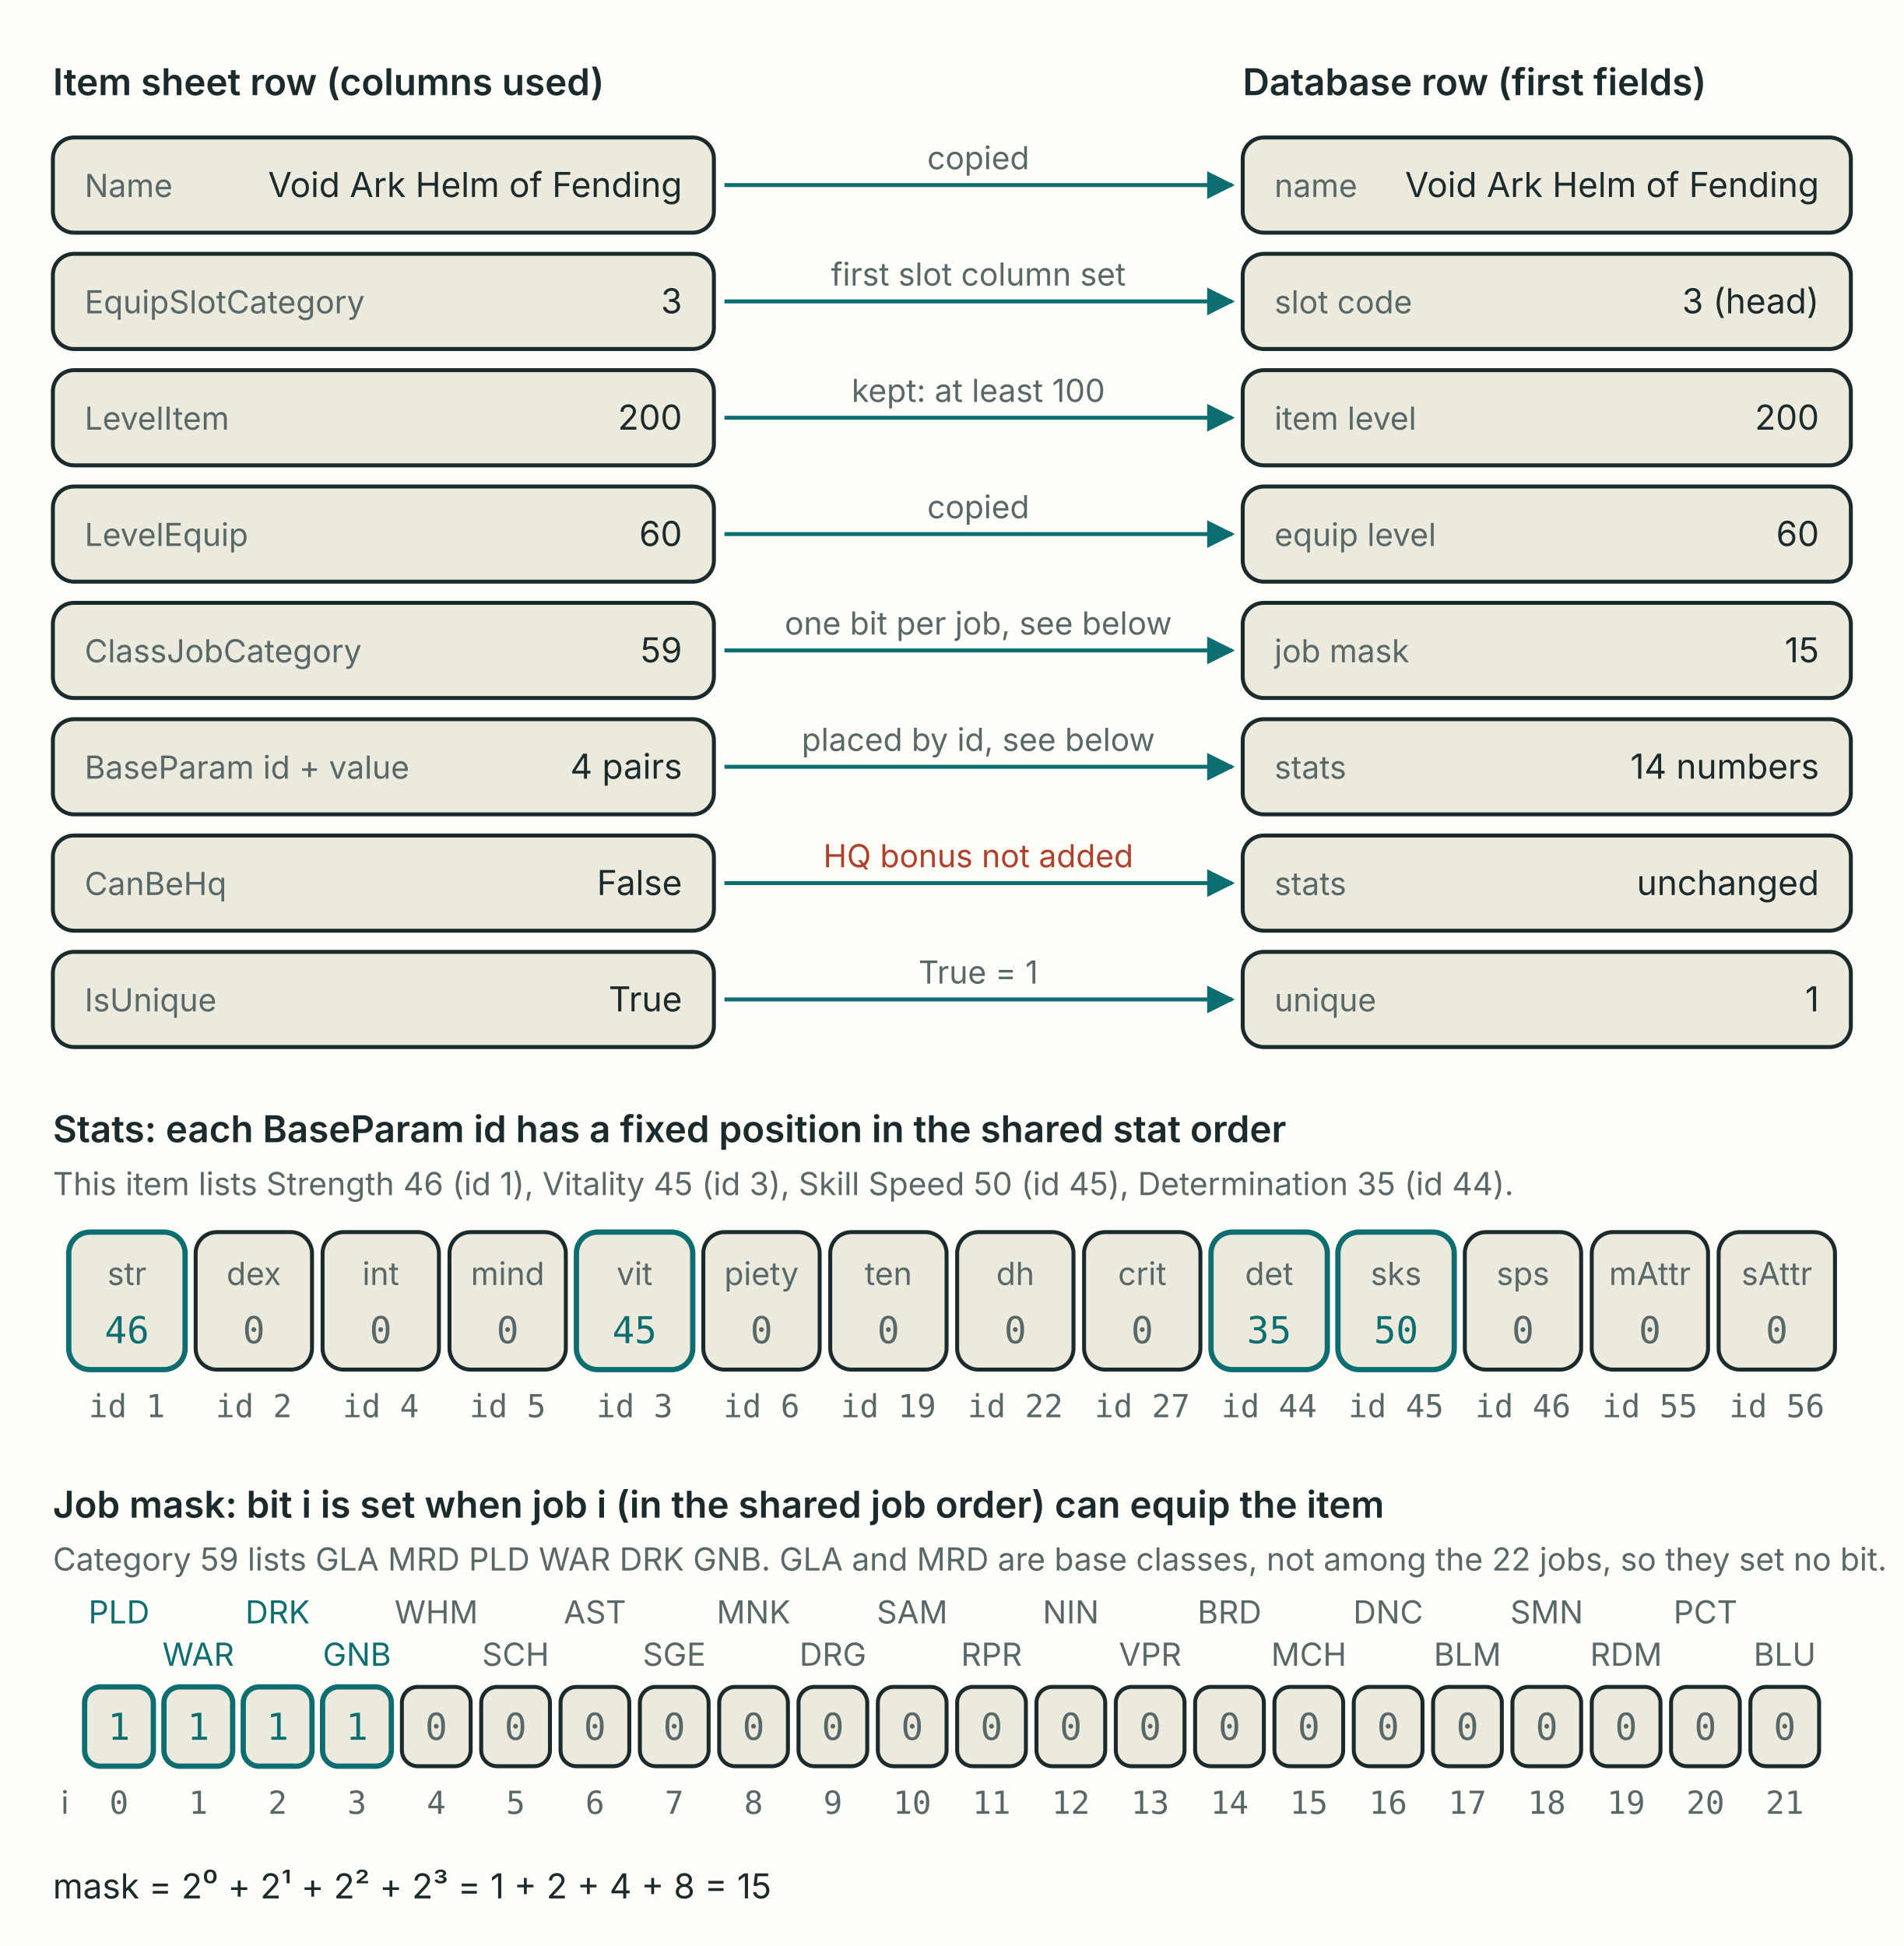
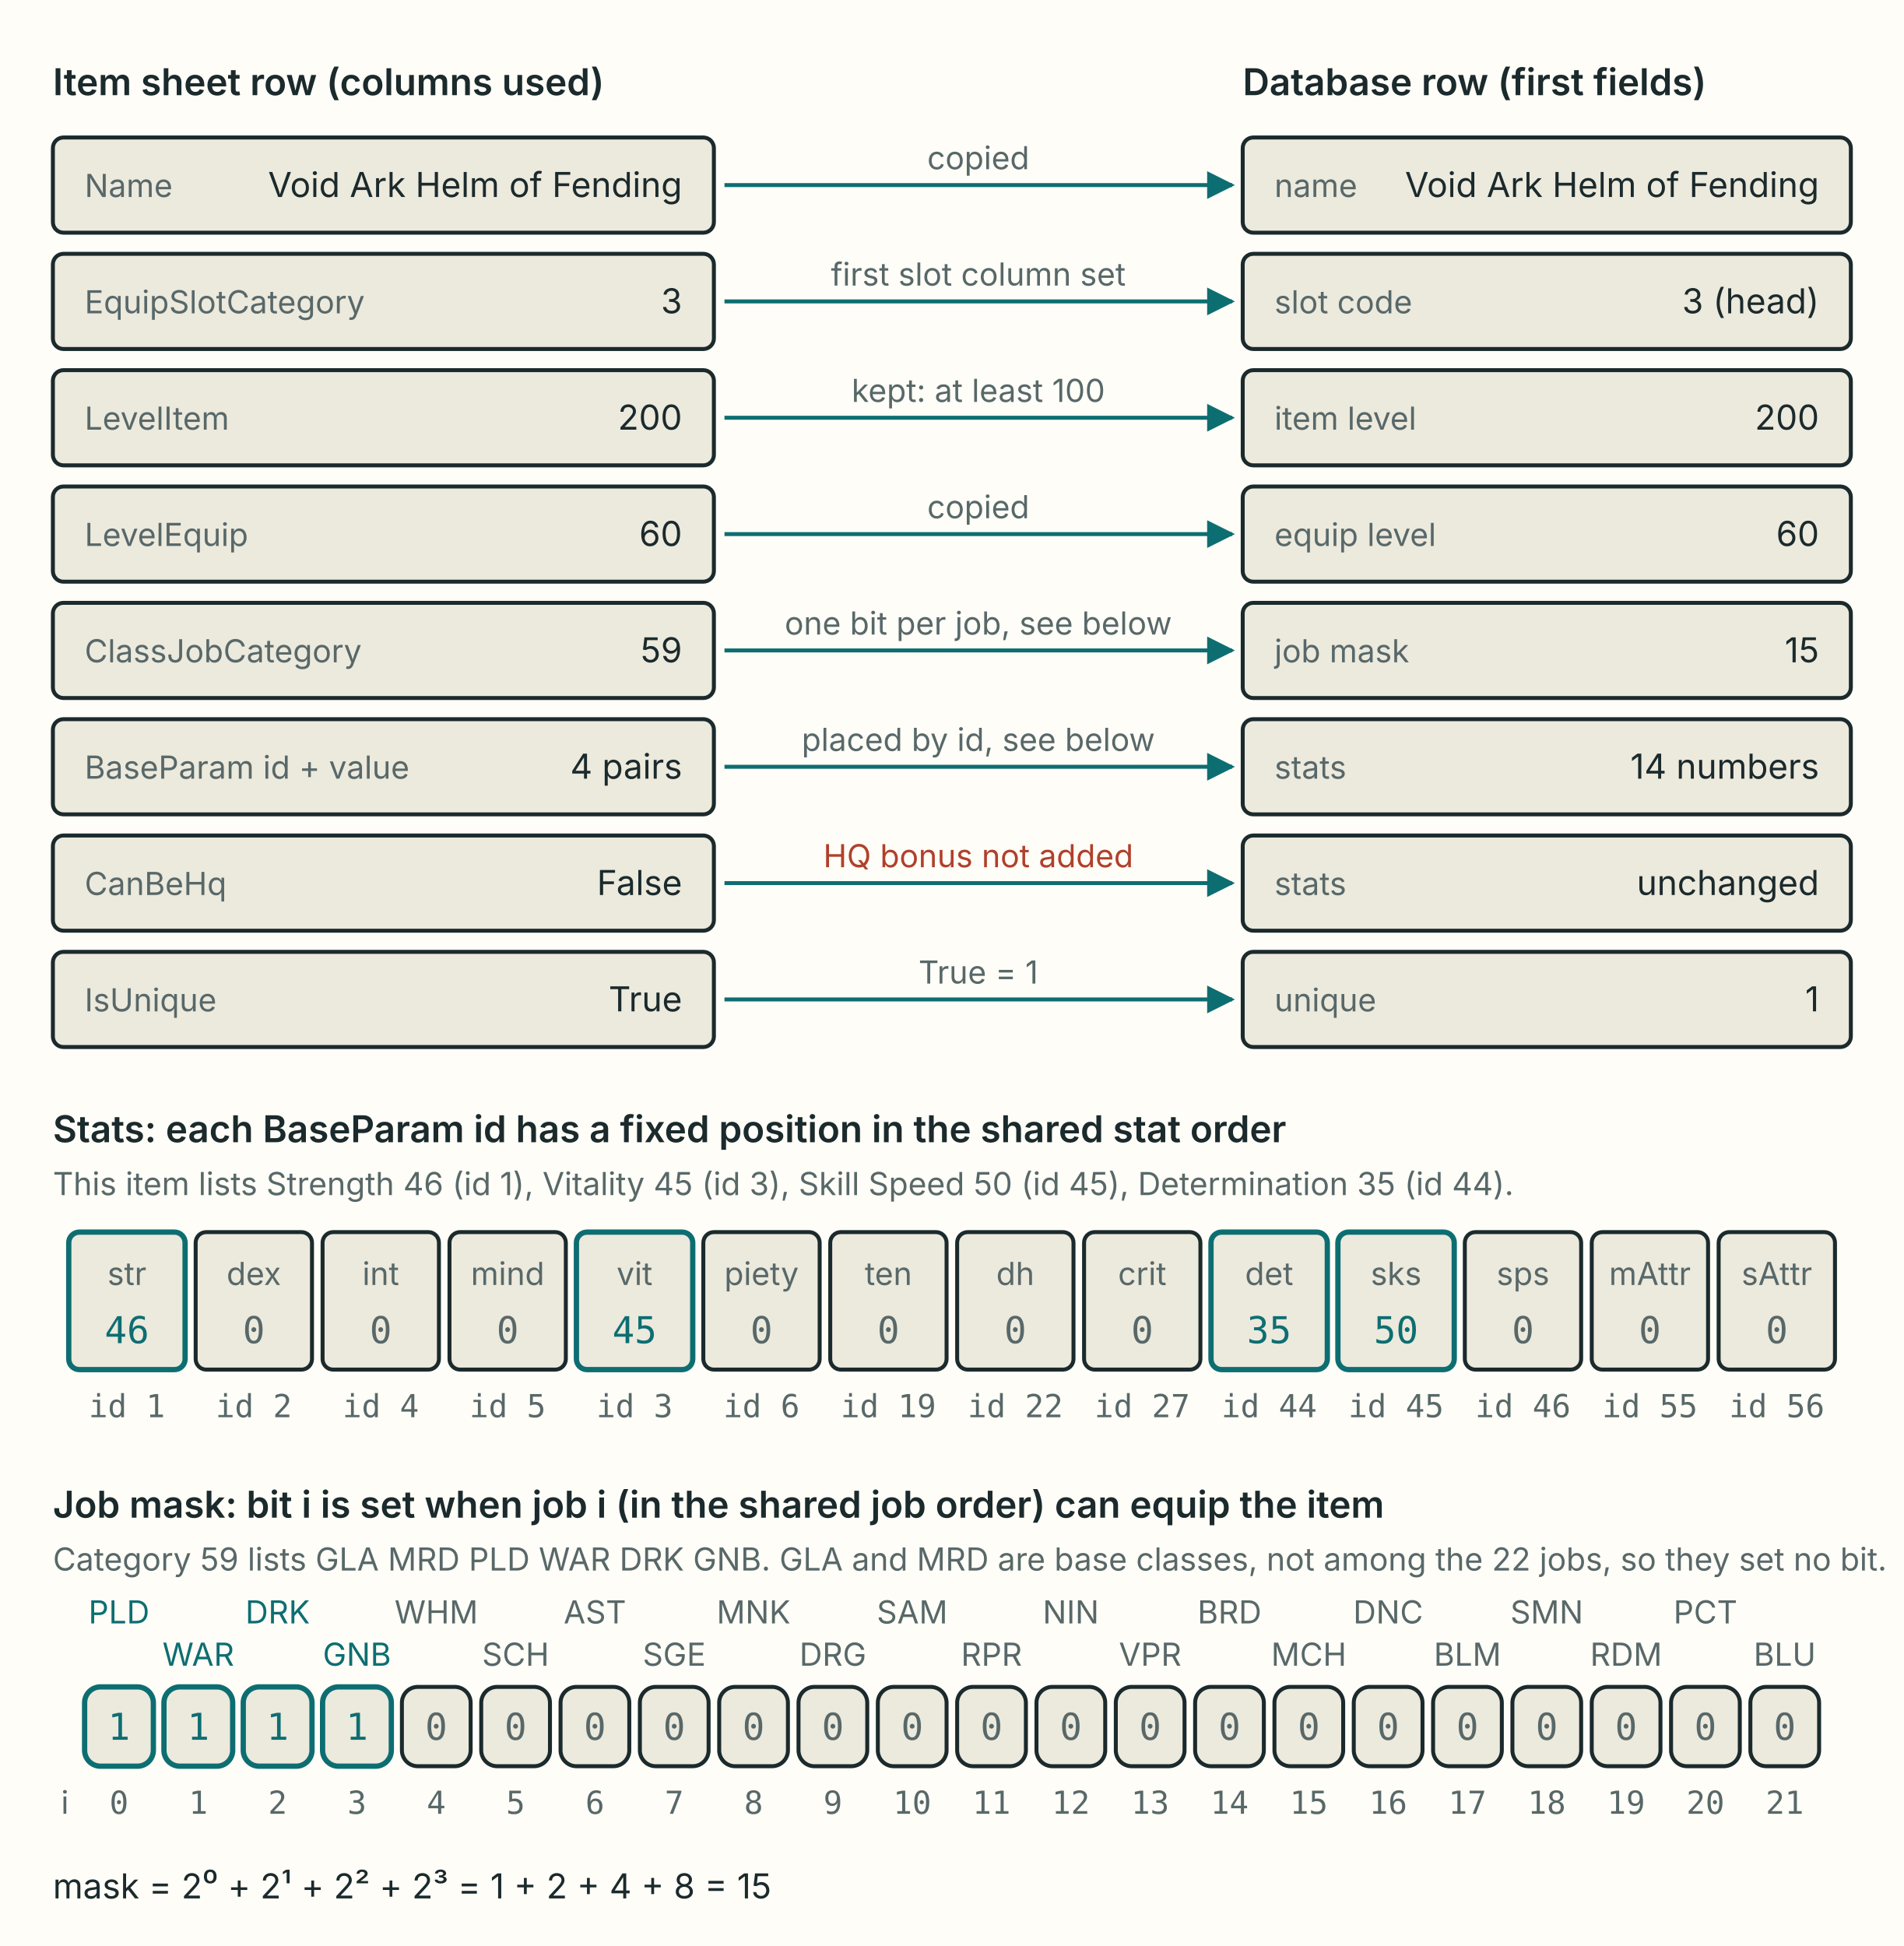
<svg xmlns="http://www.w3.org/2000/svg" viewBox="0 0 720 736" role="img" aria-labelledby="t d">
  <style>
    .bg { fill: #fffdf7; }
    .box { fill: #ece9dd; stroke: #1b2a2c; stroke-width: 1.5; }
    .on { fill: #ece9dd; stroke: #0d6e72; stroke-width: 2; }
    .fg { fill: #1b2a2c; }
    .muted { fill: #586869; }
    .accent { fill: #0d6e72; }
    .bad { fill: #b0402c; }
    .flow { fill: none; stroke: #0d6e72; stroke-width: 1.5; }
    .head { fill: #0d6e72; }
    text { font-family: system-ui, -apple-system, "Segoe UI", sans-serif; font-size: 13px; }
    .s { font-size: 12px; }
    .h { font-size: 14px; font-weight: 600; }
    .num { font-family: ui-monospace, Consolas, monospace; font-size: 14px; }
    .nums { font-family: ui-monospace, Consolas, monospace; font-size: 12px; }
    @media (prefers-color-scheme: dark) {
      .bg { fill: #142023; }
      .box { fill: #1b2b2e; stroke: #e5eeed; }
      .on { fill: #1b2b2e; stroke: #4cc2b6; }
      .fg { fill: #e5eeed; }
      .muted { fill: #92a5a5; }
      .accent { fill: #4cc2b6; }
      .bad { fill: #f08a74; }
      .flow { stroke: #4cc2b6; }
      .head { fill: #4cc2b6; }
    }
  </style>
  <defs>
    <marker id="arrow" viewBox="0 0 10 10" refX="9" refY="5" markerWidth="7" markerHeight="7" orient="auto-start-reverse">
      <path d="M0,0 L10,5 L0,10 z" class="head" />
    </marker>
  </defs>
  <rect class="bg" x="0" y="0" width="720" height="736" />
  <text class="fg h" x="20" y="36">Item sheet row (columns used)</text>
  <text class="fg h" x="470" y="36">Database row (first fields)</text>
-   <rect class="box" x="20" y="52" width="250" height="36" rx="8" />
+   <rect class="box" x="20" y="52" width="250" height="36" rx="4" />
  <text class="muted s" x="32" y="74.5">Name</text>
  <text class="fg" x="258" y="74.5" text-anchor="end">Void Ark Helm of Fending</text>
  <line class="flow" x1="274" y1="70.0" x2="466" y2="70.0" marker-end="url(#arrow)" />
  <text class="muted s" x="370.0" y="64.0" text-anchor="middle">copied</text>
-   <rect class="box" x="470" y="52" width="230" height="36" rx="8" />
+   <rect class="box" x="470" y="52" width="230" height="36" rx="4" />
  <text class="muted s" x="482" y="74.5">name</text>
  <text class="fg" x="688" y="74.5" text-anchor="end">Void Ark Helm of Fending</text>
-   <rect class="box" x="20" y="96" width="250" height="36" rx="8" />
+   <rect class="box" x="20" y="96" width="250" height="36" rx="4" />
  <text class="muted s" x="32" y="118.5">EquipSlotCategory</text>
  <text class="fg" x="258" y="118.5" text-anchor="end">3</text>
  <line class="flow" x1="274" y1="114.0" x2="466" y2="114.0" marker-end="url(#arrow)" />
  <text class="muted s" x="370.0" y="108.0" text-anchor="middle">first slot column set</text>
-   <rect class="box" x="470" y="96" width="230" height="36" rx="8" />
+   <rect class="box" x="470" y="96" width="230" height="36" rx="4" />
  <text class="muted s" x="482" y="118.5">slot code</text>
  <text class="fg" x="688" y="118.5" text-anchor="end">3 (head)</text>
-   <rect class="box" x="20" y="140" width="250" height="36" rx="8" />
+   <rect class="box" x="20" y="140" width="250" height="36" rx="4" />
  <text class="muted s" x="32" y="162.5">LevelItem</text>
  <text class="fg" x="258" y="162.5" text-anchor="end">200</text>
  <line class="flow" x1="274" y1="158.0" x2="466" y2="158.0" marker-end="url(#arrow)" />
  <text class="muted s" x="370.0" y="152.0" text-anchor="middle">kept: at least 100</text>
-   <rect class="box" x="470" y="140" width="230" height="36" rx="8" />
+   <rect class="box" x="470" y="140" width="230" height="36" rx="4" />
  <text class="muted s" x="482" y="162.5">item level</text>
  <text class="fg" x="688" y="162.5" text-anchor="end">200</text>
-   <rect class="box" x="20" y="184" width="250" height="36" rx="8" />
+   <rect class="box" x="20" y="184" width="250" height="36" rx="4" />
  <text class="muted s" x="32" y="206.5">LevelEquip</text>
  <text class="fg" x="258" y="206.5" text-anchor="end">60</text>
  <line class="flow" x1="274" y1="202.0" x2="466" y2="202.0" marker-end="url(#arrow)" />
  <text class="muted s" x="370.0" y="196.0" text-anchor="middle">copied</text>
-   <rect class="box" x="470" y="184" width="230" height="36" rx="8" />
+   <rect class="box" x="470" y="184" width="230" height="36" rx="4" />
  <text class="muted s" x="482" y="206.5">equip level</text>
  <text class="fg" x="688" y="206.5" text-anchor="end">60</text>
-   <rect class="box" x="20" y="228" width="250" height="36" rx="8" />
+   <rect class="box" x="20" y="228" width="250" height="36" rx="4" />
  <text class="muted s" x="32" y="250.5">ClassJobCategory</text>
  <text class="fg" x="258" y="250.5" text-anchor="end">59</text>
  <line class="flow" x1="274" y1="246.0" x2="466" y2="246.0" marker-end="url(#arrow)" />
  <text class="muted s" x="370.0" y="240.0" text-anchor="middle">one bit per job, see below</text>
-   <rect class="box" x="470" y="228" width="230" height="36" rx="8" />
+   <rect class="box" x="470" y="228" width="230" height="36" rx="4" />
  <text class="muted s" x="482" y="250.5">job mask</text>
  <text class="fg" x="688" y="250.5" text-anchor="end">15</text>
-   <rect class="box" x="20" y="272" width="250" height="36" rx="8" />
+   <rect class="box" x="20" y="272" width="250" height="36" rx="4" />
  <text class="muted s" x="32" y="294.5">BaseParam id + value</text>
  <text class="fg" x="258" y="294.5" text-anchor="end">4 pairs</text>
  <line class="flow" x1="274" y1="290.0" x2="466" y2="290.0" marker-end="url(#arrow)" />
  <text class="muted s" x="370.0" y="284.0" text-anchor="middle">placed by id, see below</text>
-   <rect class="box" x="470" y="272" width="230" height="36" rx="8" />
+   <rect class="box" x="470" y="272" width="230" height="36" rx="4" />
  <text class="muted s" x="482" y="294.5">stats</text>
  <text class="fg" x="688" y="294.5" text-anchor="end">14 numbers</text>
-   <rect class="box" x="20" y="316" width="250" height="36" rx="8" />
+   <rect class="box" x="20" y="316" width="250" height="36" rx="4" />
  <text class="muted s" x="32" y="338.5">CanBeHq</text>
  <text class="fg" x="258" y="338.5" text-anchor="end">False</text>
  <line class="flow" x1="274" y1="334.0" x2="466" y2="334.0" marker-end="url(#arrow)" />
  <text class="bad s" x="370.0" y="328.0" text-anchor="middle">HQ bonus not added</text>
-   <rect class="box" x="470" y="316" width="230" height="36" rx="8" />
+   <rect class="box" x="470" y="316" width="230" height="36" rx="4" />
  <text class="muted s" x="482" y="338.5">stats</text>
  <text class="fg" x="688" y="338.5" text-anchor="end">unchanged</text>
-   <rect class="box" x="20" y="360" width="250" height="36" rx="8" />
+   <rect class="box" x="20" y="360" width="250" height="36" rx="4" />
  <text class="muted s" x="32" y="382.5">IsUnique</text>
  <text class="fg" x="258" y="382.5" text-anchor="end">True</text>
  <line class="flow" x1="274" y1="378.0" x2="466" y2="378.0" marker-end="url(#arrow)" />
  <text class="muted s" x="370.0" y="372.0" text-anchor="middle">True = 1</text>
-   <rect class="box" x="470" y="360" width="230" height="36" rx="8" />
+   <rect class="box" x="470" y="360" width="230" height="36" rx="4" />
  <text class="muted s" x="482" y="382.5">unique</text>
  <text class="fg" x="688" y="382.5" text-anchor="end">1</text>
  <text class="fg h" x="20" y="432">Stats: each BaseParam id has a fixed position in the shared stat order</text>
  <text class="muted s" x="20" y="452">This item lists Strength 46 (id 1), Vitality 45 (id 3), Skill Speed 50 (id 45), Determination 35 (id 44).</text>
-   <rect class="on" x="26.0" y="466" width="44" height="52" rx="8" />
+   <rect class="on" x="26.0" y="466" width="44" height="52" rx="4" />
  <text class="muted s" x="48.0" y="486" text-anchor="middle">str</text>
  <text class="accent num" x="48.0" y="508" text-anchor="middle">46</text>
  <text class="muted nums" x="48.0" y="536" text-anchor="middle">id 1</text>
-   <rect class="box" x="74.0" y="466" width="44" height="52" rx="8" />
+   <rect class="box" x="74.0" y="466" width="44" height="52" rx="4" />
  <text class="muted s" x="96.0" y="486" text-anchor="middle">dex</text>
  <text class="muted num" x="96.0" y="508" text-anchor="middle">0</text>
  <text class="muted nums" x="96.0" y="536" text-anchor="middle">id 2</text>
-   <rect class="box" x="122.0" y="466" width="44" height="52" rx="8" />
+   <rect class="box" x="122.0" y="466" width="44" height="52" rx="4" />
  <text class="muted s" x="144.0" y="486" text-anchor="middle">int</text>
  <text class="muted num" x="144.0" y="508" text-anchor="middle">0</text>
  <text class="muted nums" x="144.0" y="536" text-anchor="middle">id 4</text>
-   <rect class="box" x="170.0" y="466" width="44" height="52" rx="8" />
+   <rect class="box" x="170.0" y="466" width="44" height="52" rx="4" />
  <text class="muted s" x="192.0" y="486" text-anchor="middle">mind</text>
  <text class="muted num" x="192.0" y="508" text-anchor="middle">0</text>
  <text class="muted nums" x="192.0" y="536" text-anchor="middle">id 5</text>
-   <rect class="on" x="218.0" y="466" width="44" height="52" rx="8" />
+   <rect class="on" x="218.0" y="466" width="44" height="52" rx="4" />
  <text class="muted s" x="240.0" y="486" text-anchor="middle">vit</text>
  <text class="accent num" x="240.0" y="508" text-anchor="middle">45</text>
  <text class="muted nums" x="240.0" y="536" text-anchor="middle">id 3</text>
-   <rect class="box" x="266.0" y="466" width="44" height="52" rx="8" />
+   <rect class="box" x="266.0" y="466" width="44" height="52" rx="4" />
  <text class="muted s" x="288.0" y="486" text-anchor="middle">piety</text>
  <text class="muted num" x="288.0" y="508" text-anchor="middle">0</text>
  <text class="muted nums" x="288.0" y="536" text-anchor="middle">id 6</text>
-   <rect class="box" x="314.0" y="466" width="44" height="52" rx="8" />
+   <rect class="box" x="314.0" y="466" width="44" height="52" rx="4" />
  <text class="muted s" x="336.0" y="486" text-anchor="middle">ten</text>
  <text class="muted num" x="336.0" y="508" text-anchor="middle">0</text>
  <text class="muted nums" x="336.0" y="536" text-anchor="middle">id 19</text>
-   <rect class="box" x="362.0" y="466" width="44" height="52" rx="8" />
+   <rect class="box" x="362.0" y="466" width="44" height="52" rx="4" />
  <text class="muted s" x="384.0" y="486" text-anchor="middle">dh</text>
  <text class="muted num" x="384.0" y="508" text-anchor="middle">0</text>
  <text class="muted nums" x="384.0" y="536" text-anchor="middle">id 22</text>
-   <rect class="box" x="410.0" y="466" width="44" height="52" rx="8" />
+   <rect class="box" x="410.0" y="466" width="44" height="52" rx="4" />
  <text class="muted s" x="432.0" y="486" text-anchor="middle">crit</text>
  <text class="muted num" x="432.0" y="508" text-anchor="middle">0</text>
  <text class="muted nums" x="432.0" y="536" text-anchor="middle">id 27</text>
-   <rect class="on" x="458.0" y="466" width="44" height="52" rx="8" />
+   <rect class="on" x="458.0" y="466" width="44" height="52" rx="4" />
  <text class="muted s" x="480.0" y="486" text-anchor="middle">det</text>
  <text class="accent num" x="480.0" y="508" text-anchor="middle">35</text>
  <text class="muted nums" x="480.0" y="536" text-anchor="middle">id 44</text>
-   <rect class="on" x="506.0" y="466" width="44" height="52" rx="8" />
+   <rect class="on" x="506.0" y="466" width="44" height="52" rx="4" />
  <text class="muted s" x="528.0" y="486" text-anchor="middle">sks</text>
  <text class="accent num" x="528.0" y="508" text-anchor="middle">50</text>
  <text class="muted nums" x="528.0" y="536" text-anchor="middle">id 45</text>
-   <rect class="box" x="554.0" y="466" width="44" height="52" rx="8" />
+   <rect class="box" x="554.0" y="466" width="44" height="52" rx="4" />
  <text class="muted s" x="576.0" y="486" text-anchor="middle">sps</text>
  <text class="muted num" x="576.0" y="508" text-anchor="middle">0</text>
  <text class="muted nums" x="576.0" y="536" text-anchor="middle">id 46</text>
-   <rect class="box" x="602.0" y="466" width="44" height="52" rx="8" />
+   <rect class="box" x="602.0" y="466" width="44" height="52" rx="4" />
  <text class="muted s" x="624.0" y="486" text-anchor="middle">mAttr</text>
  <text class="muted num" x="624.0" y="508" text-anchor="middle">0</text>
  <text class="muted nums" x="624.0" y="536" text-anchor="middle">id 55</text>
-   <rect class="box" x="650.0" y="466" width="44" height="52" rx="8" />
+   <rect class="box" x="650.0" y="466" width="44" height="52" rx="4" />
  <text class="muted s" x="672.0" y="486" text-anchor="middle">sAttr</text>
  <text class="muted num" x="672.0" y="508" text-anchor="middle">0</text>
  <text class="muted nums" x="672.0" y="536" text-anchor="middle">id 56</text>
  <text class="fg h" x="20" y="574">Job mask: bit i is set when job i (in the shared job order) can equip the item</text>
  <text class="muted s" x="20" y="594">Category 59 lists GLA MRD PLD WAR DRK GNB. GLA and MRD are base classes, not among the 22 jobs, so they set no bit.</text>
  <text class="accent s" x="45.0" y="614" text-anchor="middle">PLD</text>
  <rect class="on" x="32.0" y="638" width="26" height="30" rx="6" />
  <text class="accent num" x="45.0" y="658" text-anchor="middle">1</text>
  <text class="muted nums" x="45.0" y="686" text-anchor="middle">0</text>
  <text class="accent s" x="75.0" y="630" text-anchor="middle">WAR</text>
  <rect class="on" x="62.0" y="638" width="26" height="30" rx="6" />
  <text class="accent num" x="75.0" y="658" text-anchor="middle">1</text>
  <text class="muted nums" x="75.0" y="686" text-anchor="middle">1</text>
  <text class="accent s" x="105.0" y="614" text-anchor="middle">DRK</text>
  <rect class="on" x="92.0" y="638" width="26" height="30" rx="6" />
  <text class="accent num" x="105.0" y="658" text-anchor="middle">1</text>
  <text class="muted nums" x="105.0" y="686" text-anchor="middle">2</text>
  <text class="accent s" x="135.0" y="630" text-anchor="middle">GNB</text>
  <rect class="on" x="122.0" y="638" width="26" height="30" rx="6" />
  <text class="accent num" x="135.0" y="658" text-anchor="middle">1</text>
  <text class="muted nums" x="135.0" y="686" text-anchor="middle">3</text>
  <text class="muted s" x="165.0" y="614" text-anchor="middle">WHM</text>
  <rect class="box" x="152.0" y="638" width="26" height="30" rx="6" />
  <text class="muted num" x="165.0" y="658" text-anchor="middle">0</text>
  <text class="muted nums" x="165.0" y="686" text-anchor="middle">4</text>
  <text class="muted s" x="195.0" y="630" text-anchor="middle">SCH</text>
  <rect class="box" x="182.0" y="638" width="26" height="30" rx="6" />
  <text class="muted num" x="195.0" y="658" text-anchor="middle">0</text>
  <text class="muted nums" x="195.0" y="686" text-anchor="middle">5</text>
  <text class="muted s" x="225.0" y="614" text-anchor="middle">AST</text>
  <rect class="box" x="212.0" y="638" width="26" height="30" rx="6" />
  <text class="muted num" x="225.0" y="658" text-anchor="middle">0</text>
  <text class="muted nums" x="225.0" y="686" text-anchor="middle">6</text>
  <text class="muted s" x="255.0" y="630" text-anchor="middle">SGE</text>
  <rect class="box" x="242.0" y="638" width="26" height="30" rx="6" />
  <text class="muted num" x="255.0" y="658" text-anchor="middle">0</text>
  <text class="muted nums" x="255.0" y="686" text-anchor="middle">7</text>
  <text class="muted s" x="285.0" y="614" text-anchor="middle">MNK</text>
  <rect class="box" x="272.0" y="638" width="26" height="30" rx="6" />
  <text class="muted num" x="285.0" y="658" text-anchor="middle">0</text>
  <text class="muted nums" x="285.0" y="686" text-anchor="middle">8</text>
  <text class="muted s" x="315.0" y="630" text-anchor="middle">DRG</text>
  <rect class="box" x="302.0" y="638" width="26" height="30" rx="6" />
  <text class="muted num" x="315.0" y="658" text-anchor="middle">0</text>
  <text class="muted nums" x="315.0" y="686" text-anchor="middle">9</text>
  <text class="muted s" x="345.0" y="614" text-anchor="middle">SAM</text>
  <rect class="box" x="332.0" y="638" width="26" height="30" rx="6" />
  <text class="muted num" x="345.0" y="658" text-anchor="middle">0</text>
  <text class="muted nums" x="345.0" y="686" text-anchor="middle">10</text>
  <text class="muted s" x="375.0" y="630" text-anchor="middle">RPR</text>
  <rect class="box" x="362.0" y="638" width="26" height="30" rx="6" />
  <text class="muted num" x="375.0" y="658" text-anchor="middle">0</text>
  <text class="muted nums" x="375.0" y="686" text-anchor="middle">11</text>
  <text class="muted s" x="405.0" y="614" text-anchor="middle">NIN</text>
  <rect class="box" x="392.0" y="638" width="26" height="30" rx="6" />
  <text class="muted num" x="405.0" y="658" text-anchor="middle">0</text>
  <text class="muted nums" x="405.0" y="686" text-anchor="middle">12</text>
  <text class="muted s" x="435.0" y="630" text-anchor="middle">VPR</text>
  <rect class="box" x="422.0" y="638" width="26" height="30" rx="6" />
  <text class="muted num" x="435.0" y="658" text-anchor="middle">0</text>
  <text class="muted nums" x="435.0" y="686" text-anchor="middle">13</text>
  <text class="muted s" x="465.0" y="614" text-anchor="middle">BRD</text>
  <rect class="box" x="452.0" y="638" width="26" height="30" rx="6" />
  <text class="muted num" x="465.0" y="658" text-anchor="middle">0</text>
  <text class="muted nums" x="465.0" y="686" text-anchor="middle">14</text>
  <text class="muted s" x="495.0" y="630" text-anchor="middle">MCH</text>
  <rect class="box" x="482.0" y="638" width="26" height="30" rx="6" />
  <text class="muted num" x="495.0" y="658" text-anchor="middle">0</text>
  <text class="muted nums" x="495.0" y="686" text-anchor="middle">15</text>
  <text class="muted s" x="525.0" y="614" text-anchor="middle">DNC</text>
  <rect class="box" x="512.0" y="638" width="26" height="30" rx="6" />
  <text class="muted num" x="525.0" y="658" text-anchor="middle">0</text>
  <text class="muted nums" x="525.0" y="686" text-anchor="middle">16</text>
  <text class="muted s" x="555.0" y="630" text-anchor="middle">BLM</text>
  <rect class="box" x="542.0" y="638" width="26" height="30" rx="6" />
  <text class="muted num" x="555.0" y="658" text-anchor="middle">0</text>
  <text class="muted nums" x="555.0" y="686" text-anchor="middle">17</text>
  <text class="muted s" x="585.0" y="614" text-anchor="middle">SMN</text>
  <rect class="box" x="572.0" y="638" width="26" height="30" rx="6" />
  <text class="muted num" x="585.0" y="658" text-anchor="middle">0</text>
  <text class="muted nums" x="585.0" y="686" text-anchor="middle">18</text>
  <text class="muted s" x="615.0" y="630" text-anchor="middle">RDM</text>
  <rect class="box" x="602.0" y="638" width="26" height="30" rx="6" />
  <text class="muted num" x="615.0" y="658" text-anchor="middle">0</text>
  <text class="muted nums" x="615.0" y="686" text-anchor="middle">19</text>
  <text class="muted s" x="645.0" y="614" text-anchor="middle">PCT</text>
  <rect class="box" x="632.0" y="638" width="26" height="30" rx="6" />
  <text class="muted num" x="645.0" y="658" text-anchor="middle">0</text>
  <text class="muted nums" x="645.0" y="686" text-anchor="middle">20</text>
  <text class="muted s" x="675.0" y="630" text-anchor="middle">BLU</text>
  <rect class="box" x="662.0" y="638" width="26" height="30" rx="6" />
  <text class="muted num" x="675.0" y="658" text-anchor="middle">0</text>
  <text class="muted nums" x="675.0" y="686" text-anchor="middle">21</text>
  <text class="muted s" x="26.0" y="686" text-anchor="end">i</text>
  <text class="fg" x="20" y="718">mask = 2⁰ + 2¹ + 2² + 2³ = 1 + 2 + 4 + 8 = 15</text>
</svg>
